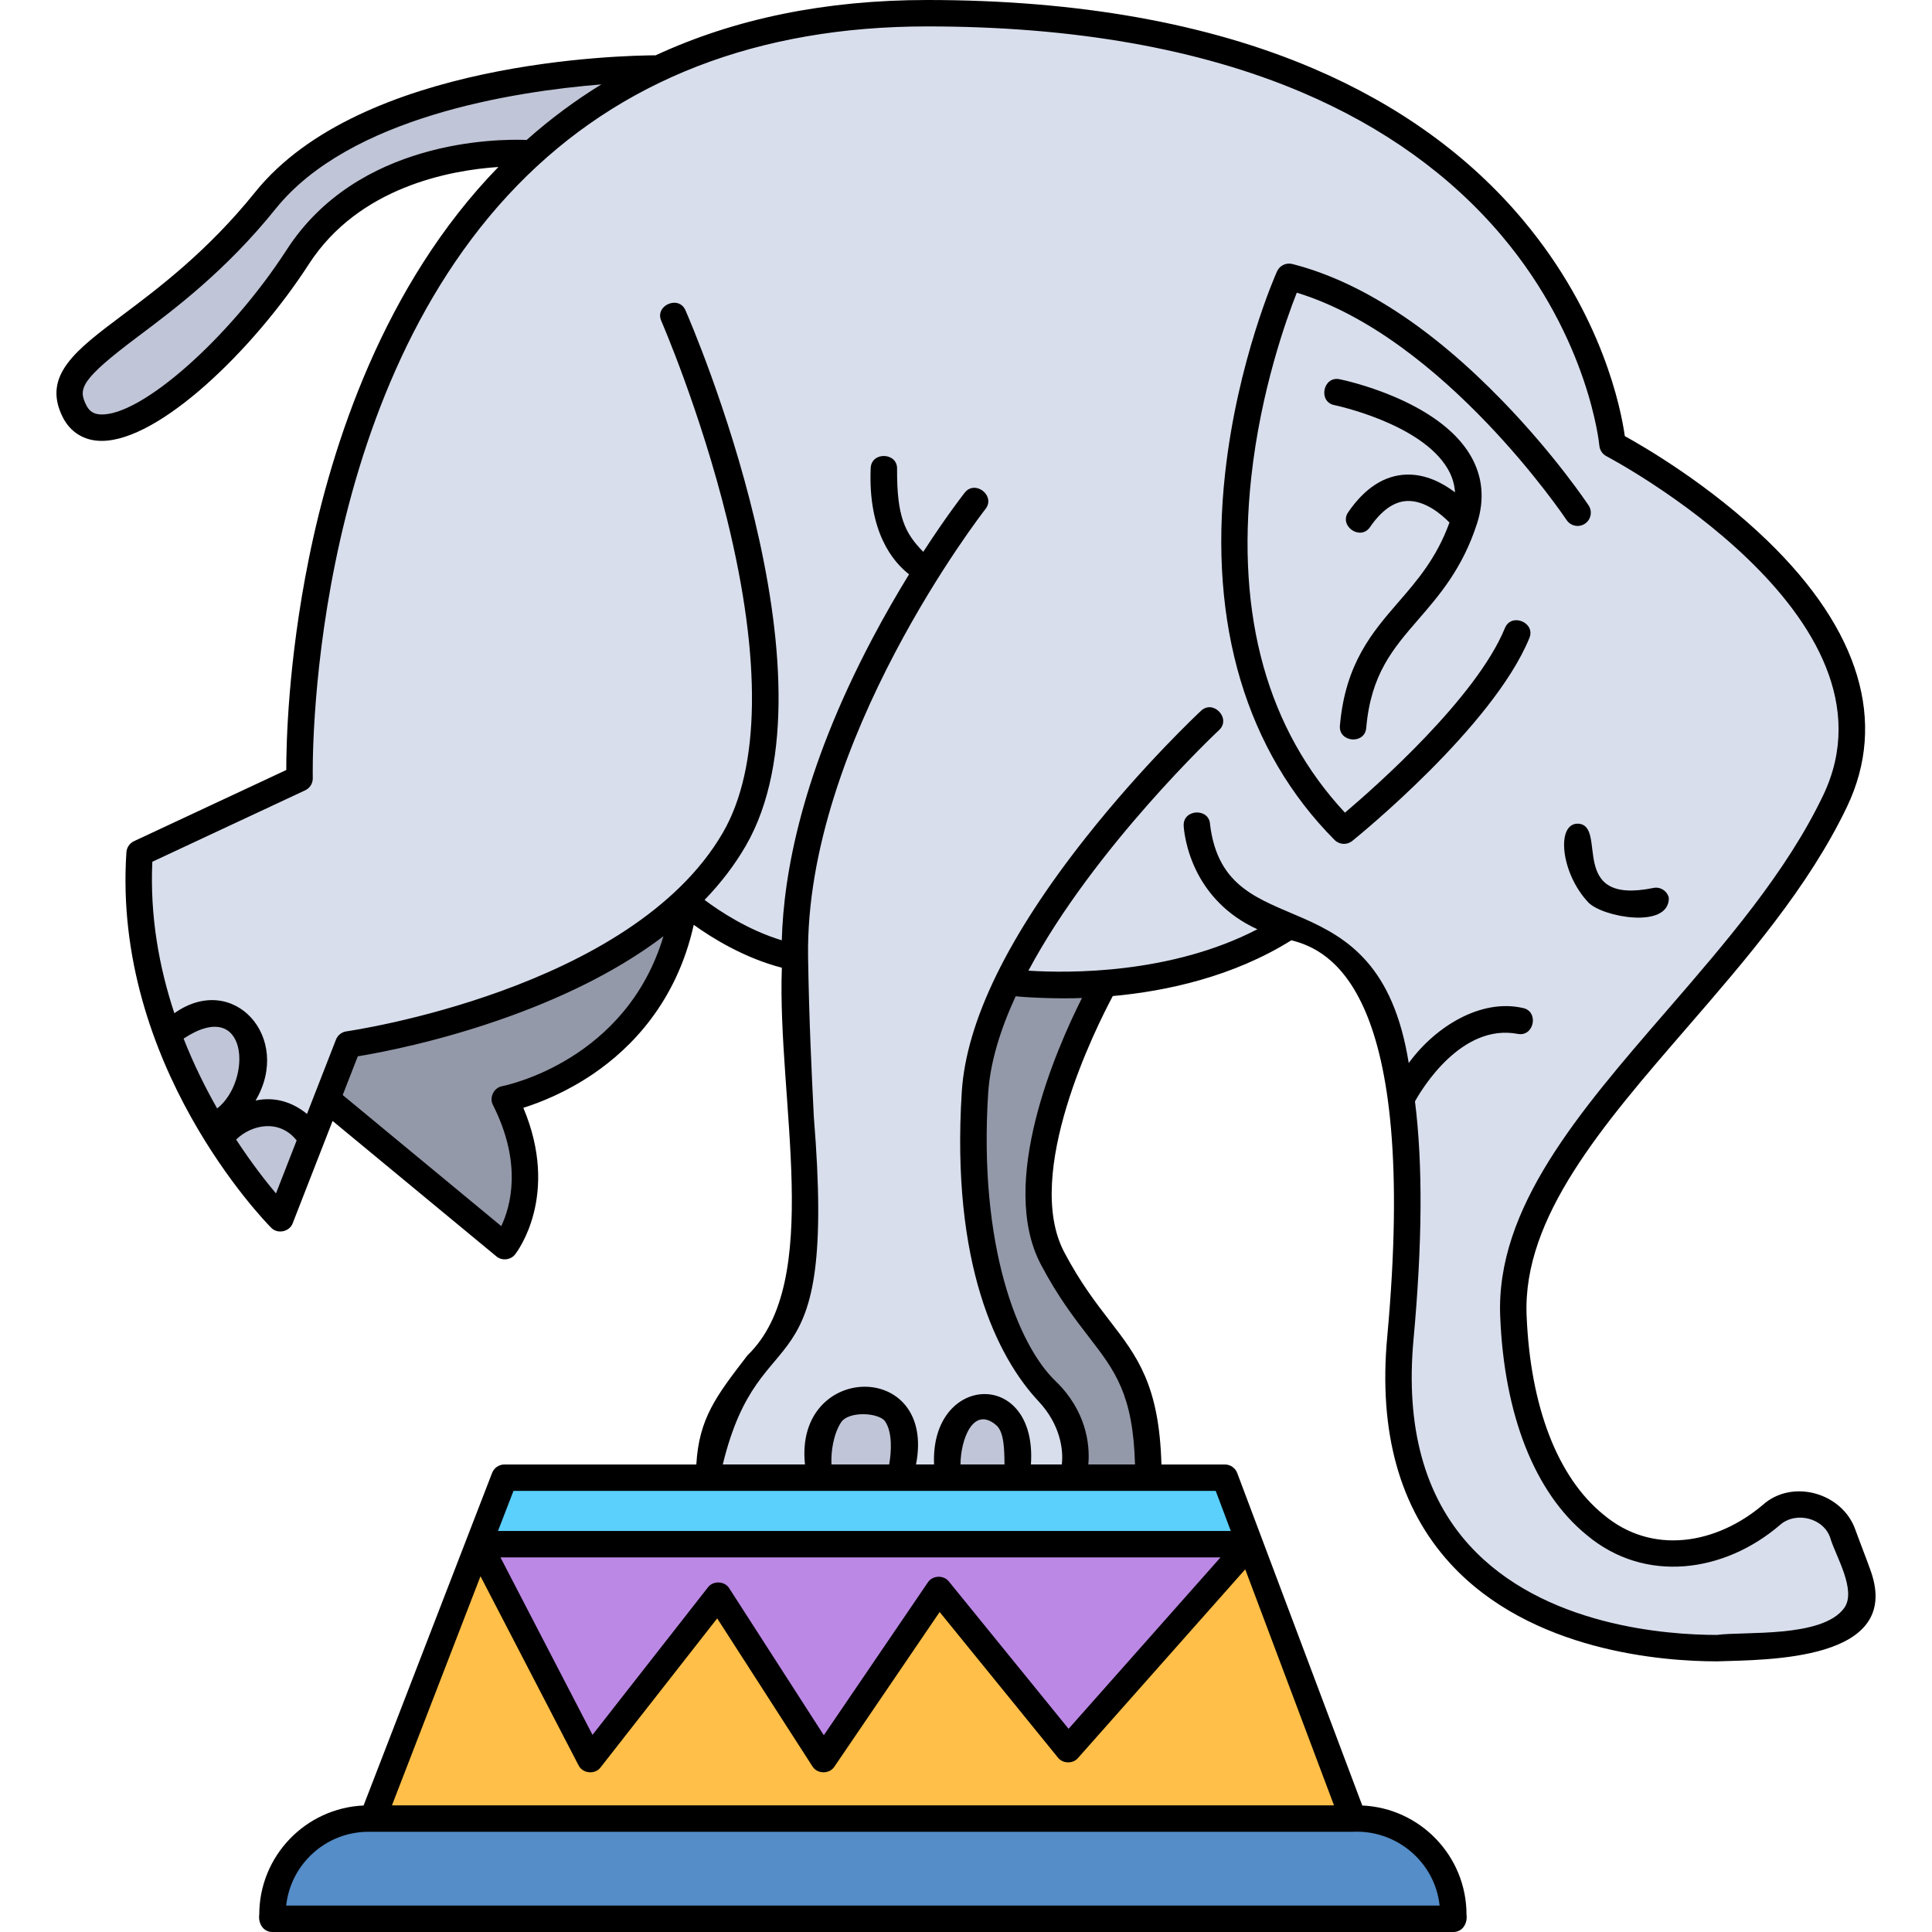
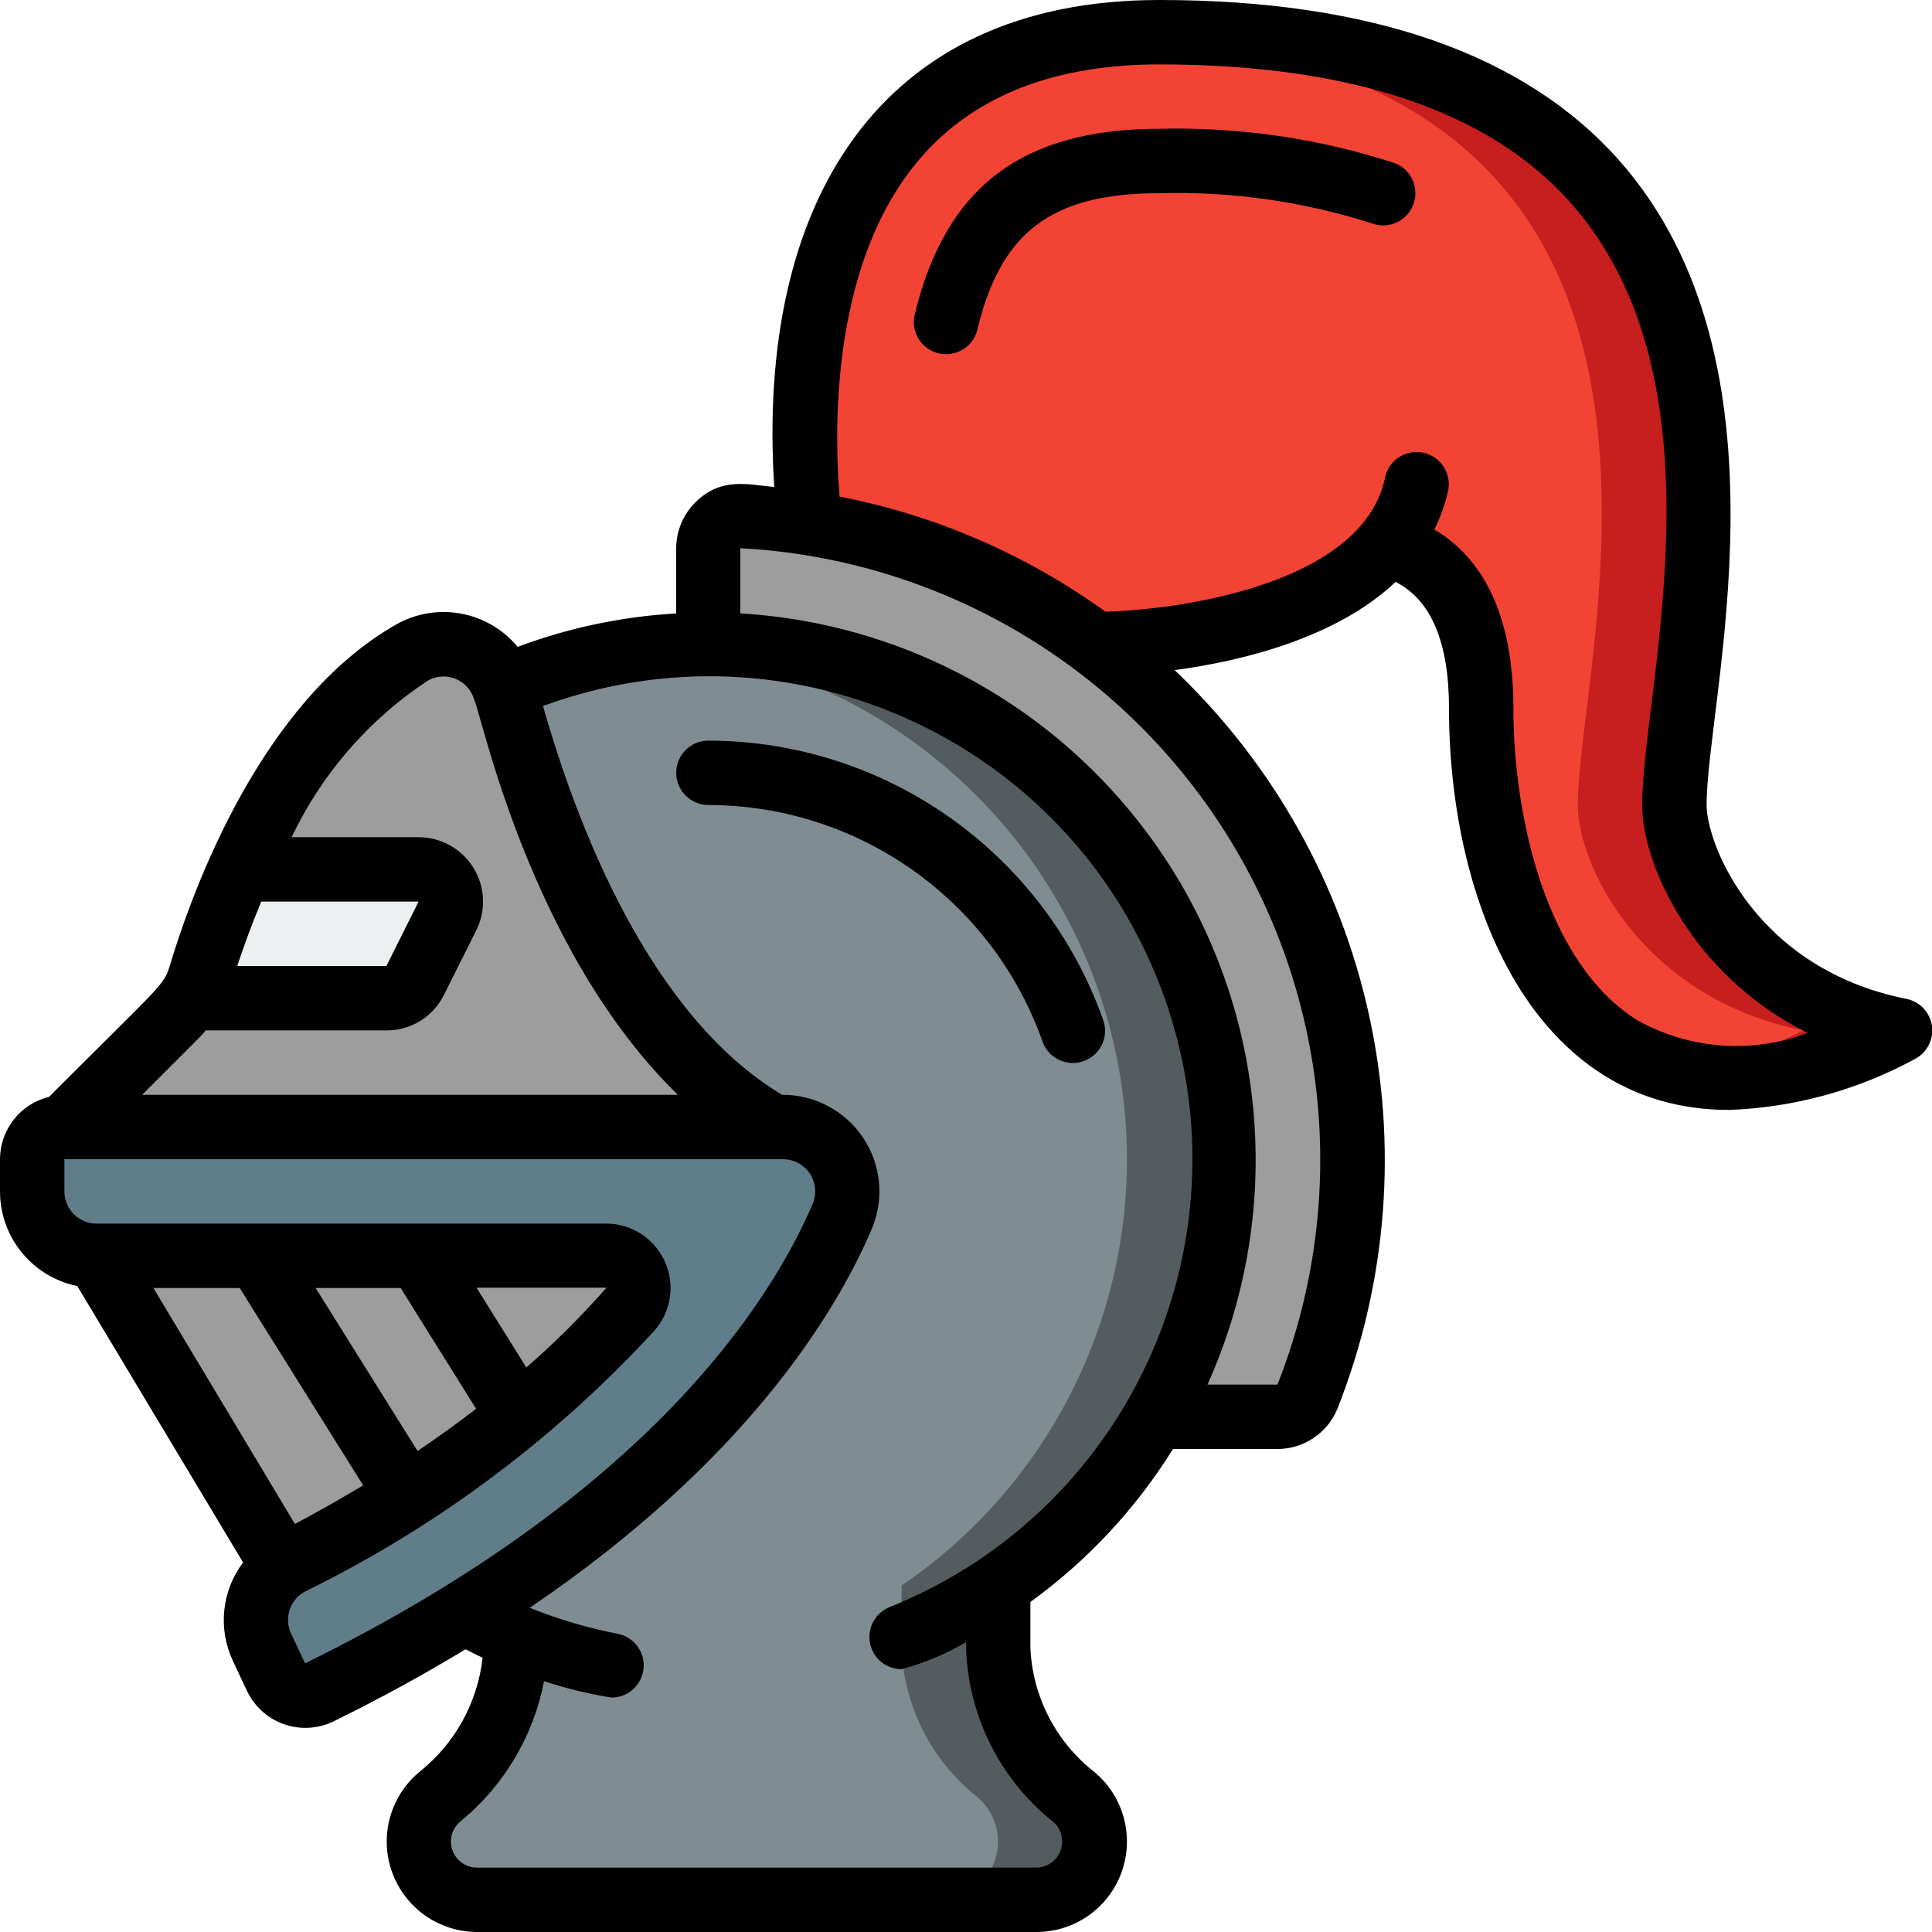
- <svg xmlns="http://www.w3.org/2000/svg" id="Capa_1" enable-background="new 0 0 512 512" height="512" viewBox="0 0 512 512" width="512">
-   <g>
-     <g>
-       <g fill="#c0c5d7">
-         <path d="m266.62 374.662c-7.607-7.66-19.516 3.348-14.916 16.263 1.492 2.223 12.287.793 14.494 1.176 7.422-.72 3.47-15.269.422-17.439z" />
-         <path d="m228.715 370.778c-11.277-2.173-17.083 20.731-8.367 21.323 0-.001 15.29-.001 15.29-.001 6.281-.565 5.309-12.108 2.235-17.664-2.316-3.394-7.595-3.658-9.158-3.658z" />
-         <path d="m159.371 18.37c-76.494 6.296-74.23 26.11-125.142 67.565-14.005 10.513-18.924 15.236-14.972 23.176 14.352 17.029 45.03-19.196 60.072-40.738 4.358-8.314 25.555-29.116 60.251-27.292 7.816-3.661 14.007-11.412 21.881-15.299 3.394-1.931 1.833-7.553-2.09-7.412z" />
-         <path d="m70.988 294.435c-4.605-.007-14.736 3.548-11.757 9.744 5.817 7.19 8.375 15.374 14.56 16.048 3.874.087 6.997-14.186 8.556-16.544 1.33-5.773-6.686-9.258-11.359-9.248z" />
-         <path d="m66.576 275.236c-2.285-11.201-23.437-7.351-21.648 1.474 3.081 5.4 6.214 19.323 12.62 21.051 8.3-2.394 11.533-15.203 9.028-22.525z" />
-       </g>
-       <path d="m356.818 480.717c.747-1.08.917-2.456.455-3.685l-23.53-62.55c-.947-2.758-4.857-3.494-6.737-1.245 0 0-43.918 49.548-43.918 49.548-44.278-51.553-25.095-52.872-64.836 2.503-37.8-58.192-20.241-47.811-61.744-.016-1.818-1.27-25.51-54.762-29.388-51.547-4.143-3.155-25.363 62.095-26.984 63.272-1.045 2.51 1.003 5.523 3.732 5.443 3.277-1.665 251.065 3.22 252.95-1.723z" fill="#ffbf48" />
-       <path d="m323.449 408.72c-3.435 1.881-192.443-3.618-194.23 1.918-4.229.256 24.374 49.575 24.248 50.953.628 1.209 1.826 2.015 3.181 2.142 2.344 3.118 32.141-39.321 33.655-40.021 37.228 57.344 21.075 48.541 58.501-1.532l31.28 38.492c1.469 1.893 4.549 1.964 6.098.13l40.26-45.43c2.294-2.421.356-6.768-2.993-6.652z" fill="#bc88e5" />
-       <path d="m359.614 481.415c-.477.004-261.23.049-261.965.025-13.272 0-24.358 9.944-25.787 23.129-.287 2.292 1.655 4.484 3.977 4.431 2.967-1.293 306.66 2.493 308.634-1.319 3.852-13.41-11.795-26.587-24.859-26.266z" fill="#548dc8" />
-       <path d="m325.922 393.69c-.587-1.559-2.078-2.59-3.743-2.59h-186.1c-1.652 0-3.134 1.016-3.73 2.556-.058 2.663-6.392 11.748-3.679 14.325 1.676 4.972 194.363.071 197.516 1.743 8.308-.532.543-12.24-.264-16.034z" fill="#5bd0fc" />
-       <path d="m279.377 333.235c-12.7-23.705 9.768-56.944 10.718-70.935-2.365-3.635-17.785-.949-20.928-2.282-7.523 1.712-10.783 24.835-11.292 29.528-2.677 42.432 8.594 69.246 19.059 79.315 7.646 7.36 7.792 15.653 7.5 18.878-.774 7.09 12.748 3.559 16.354 4.362 2.188.039 4.104-1.919 3.998-4.111-.813-30.669-13.822-31.92-25.409-54.755z" fill="#9499a9" />
-       <path d="m178.097 244.833c-1.421-.986-3.317-.946-4.697.101-10.466 7.944-23.797 14.876-39.625 20.606-18.088 6.56-33.719 9.495-39.599 10.452-3.854.051-5.557 10.391-7.084 12.744-5.367 2.887 42.653 37.345 43.196 39.288 10.447 5.094 12.384-21.504 4.215-36.397 4.891-1.137 35.298-9.457 45.147-42.359.497-1.659-.13-3.449-1.553-4.435z" fill="#9499a9" />
-       <path d="m488.934 406.622c-2.072-8.001-13.77-11.233-19.859-5.498-7.569 6.489-16.684 10.063-25.665 10.063-29.623-2.44-39.599-29.615-41.845-62.526 8.948-94.179 179.075-139.777 26.241-231.182-9.368-76.106-100.389-118.234-182.069-114.476-131.024-8.286-172.108 145.238-166.853 202.96-1.379 1.657-45.268 18.673-42.511 22.232-.628 13.624 1.404 27.612 6.04 41.575 4.173 8.722 14.113-9.108 22.684 4.698 6.285 7.833-7.2 19.682 2.631 21.182 19.538-.884 11.353 16.65 24.919-18.409 15.494-.196 77.44-21.671 90.08-39-2.285 2.849 22.76 18.667 27.41 13.642.186 16.738.934 31.861 1.545 44.344 3.787 46.224-2.103 53.224-9.561 62.085-4.909 5.833-10.473 12.445-14.469 28.841-.29 1.193-.018 2.453.741 3.418.893 3.027 22.707.957 24.936 1.53 7.105-.367 1.549-12.767 7.196-16.76 3.952-4.692 12.411-5.305 16.303-.41 5.319 3.999-1.77 16.606 5.921 17.17 2.005-.245 6.23.714 7.679-1.233 2.255-4.599.663-11.845 4.684-14.776 3.021-3.259 7.994-3.657 11.012-.323 5.053 3.233.138 16.03 7.075 16.332 3.15-.494 11.86 1.801 12.162-3.516.311-2.546.708-11.511-7.22-19.958-12.4-5.771-31.896-76.382-9.5-110.495-.634 9.012 74.632-.427 67.76-14.297 14.995 6.723 28.021 9.673 32.98 38.506.313 2.233 2.645 3.807 4.831 3.272-1.899 3.164-3.253 3.933-3.2 6.769 2.074 16.406 1.945 36.766-.394 62.241-2.238 24.243 3.104 43.634 15.877 57.633 25.074 25.065 55.803 25.261 75.745 24.621 23.027-.031 40.013-5.379 26.694-30.255zm-147.046-332.648c.004-.011.009-.021.013-.031.012.003.021.006.033.009-.015.007-.031.014-.046.022zm14.311 145.486c-.037-.038-.076-.077-.113-.114.079.006.158.011.237.013-.044.036-.085.07-.124.101z" fill="#d8deec" />
+ <svg xmlns="http://www.w3.org/2000/svg" viewBox="0 0 60 60">
+   <g id="031---Knight" fill="none">
+     <g id="Layer_3" transform="translate(1 1)">
+       <path id="Shape" d="m18 50.72c-1.026-.198-2.03-.492-3-.88" fill="#f34335" />
+       <path id="Shape" d="m30 48.24c-.939.64-1.945 1.177-3 1.6" fill="#f34335" />
+       <path id="Shape" d="m30 48.24v1.95c.073 1.804.927 3.486 2.34 4.61.586.486.805 1.287.548 2.003s-.936 1.195-1.698 1.197h-17.38c-.761-.001-1.441-.478-1.701-1.194s-.043-1.518.541-2.006c1.419-1.12 2.277-2.804 2.35-4.61v-.35c-.543-.225-1.074-.479-1.59-.76 7.43-4.6 10.5-9.38 11.75-12.29.262-.62.196-1.331-.176-1.892-.372-.561-1.001-.898-1.674-.898h-.31c-4.77-2.68-7.22-9.47-8.3-13.52-.014-.055-.034-.109-.06-.16 6.333-2.745 13.713-1.12 18.306 4.033 4.593 5.152 5.365 12.67 1.914 18.647-1.205 2.09-2.866 3.881-4.86 5.24z" fill="#7f8d93" />
+       <path id="Shape" d="m34.86 43c2.858-4.951 2.858-11.051-.001-16.002s-8.142-8-13.859-7.998c-.5 0-.992.032-1.48.077 6.712.644 12.3 5.425 13.976 11.956 1.675 6.531-.922 13.412-6.496 17.207v1.95c.073 1.804.927 3.486 2.34 4.61.586.486.805 1.287.548 2.003s-.936 1.195-1.698 1.197h3c.761-.002 1.44-.48 1.698-1.197s.039-1.518-.548-2.003c-1.413-1.124-2.267-2.806-2.34-4.61v-1.95c1.994-1.359 3.655-3.15 4.86-5.24z" fill="#545c60" />
+       <path id="Shape" d="m25.16 36.79c-1.25 2.91-4.32 7.69-11.75 12.29h-.01c-1.451.901-2.946 1.729-4.48 2.48-.243.116-.521.131-.775.04-.253-.09-.46-.277-.575-.52l-.44-.93c-.403-.88-.121-1.923.67-2.48.073-.052.15-.099.23-.14 3.991-1.933 7.575-4.611 10.56-7.89.248-.298.302-.714.137-1.065-.165-.351-.519-.576-.907-.575h-15.82c-1.105 0-2-.895-2-2v-1c0-.552.448-1 1-1h22.31c.673-0 1.302.337 1.674.898.372.561.438 1.272.176 1.892z" fill="#607d8a" />
+       <path id="Shape" d="m18.59 39.64c-2.985 3.279-6.569 5.957-10.56 7.89-.08.041-.157.088-.23.14l-5.8-9.67 15.82 0c.388-.001.742.224.907.575.165.351.112.767-.137 1.065z" fill="#9d9d9d" />
+       <path id="Shape" d="m23 34h-22l3.49-3.49c.155-.154.293-.325.41-.51h6.1c.378.004.725-.21.89-.55l1-2c.156-.31.141-.678-.041-.973-.181-.295-.503-.476-.849-.477h-5.54c1.07-2.41 2.81-5.3 5.33-6.73.509-.288 1.119-.338 1.668-.136.549.202.981.636 1.182 1.186.026.051.046.105.06.16 1.08 4.05 3.53 10.84 8.3 13.52z" fill="#9d9d9d" />
+       <path id="Shape" d="m12.89 27.45-1 2c-.165.34-.512.554-.89.55h-6.1c.14-.229.251-.474.33-.73.05-.18.12-.39.2-.62l.03-.09 1-2.56h5.54c.347.001.668.181.849.477.181.295.197.664.041.973z" fill="#ecf0f1" />
+       <path id="Shape" d="m41 35c.002 2.522-.47 5.022-1.39 7.37-.156.382-.528.631-.94.63h-3.81c2.858-4.951 2.858-11.051-.001-16.002s-8.142-8-13.859-7.998v-2.97c-0-.27.109-.53.303-.718.194-.188.456-.29.727-.282.711.035 1.418.112 2.12.23 3.211.5 6.249 1.789 8.84 3.75 5.041 3.77 8.009 9.696 8.01 15.99z" fill="#9d9d9d" />
+       <path id="Shape" d="m43 14c-.141.704-.457 1.361-.92 1.91" fill="#f34335" />
+       <path id="Shape" d="m58 31c-10 5-13-3.92-13-10 0-3.43-1.44-4.7-2.92-5.09-2.55 3.09-9.08 3.09-9.08 3.09l-.01.01c-2.591-1.961-5.629-3.25-8.84-3.75-.37-3.15-1.03-15.26 10.85-15.26 22 0 16 19 16 24 0 1.88 2 6 7 7z" fill="#f34335" />
+       <path id="Shape" d="m51 24c0-5 6-24-16-24-.423 0-.826.019-1.218.049 19.878 1.013 14.218 19.092 14.218 23.951 0 1.88 2 6 7 7-1.18.613-2.441 1.054-3.746 1.31 1.775.383 3.994.066 6.746-1.31-5-1-7-5.12-7-7z" fill="#c71e1e" />
    </g>
-     <g>
-       <path d="m495.845 416.549c-.976-2.834-3.176-8.414-4.184-11.237-3.485-9.757-16.726-13.457-24.486-6.512-12.203 10.361-29.3 13.524-42.274 2.557-12.148-9.881-19.371-28.638-20.338-52.817-1.036-25.892 20.049-50.255 42.371-76.049 15.917-18.393 32.376-37.411 42.549-58.716 10.696-22.403 3.414-46.762-21.06-70.444-15.272-14.778-32.483-24.808-37.829-27.758-.991-7.049-5.841-32.003-26.903-57.173-14.238-17.017-32.969-30.562-55.673-40.26-28.177-12.037-62.588-18.14-102.276-18.14-26.903 0-50.96 4.918-71.984 14.657-8.518.043-78.038 1.346-106.139 36.261-12.629 15.691-25.669 25.474-35.189 32.617-12.367 9.278-21.263 15.963-15.858 26.913 2.052 4.157 5.815 6.411 10.404 6.39 15.221-.003 40.151-24.058 54.875-46.842 13.221-20.458 37.412-24.887 50.223-25.742-30.521 31.37-44.169 73.798-50.244 103.868-5.495 27.196-5.971 48.972-5.964 55.938l-40.357 18.862c-1.155.54-1.925 1.665-2.01 2.938-3.749 56.229 36.613 97.734 38.333 99.473 1.677 1.799 4.924 1.124 5.749-1.189l10.562-27.082 43.396 35.882c1.453 1.25 3.831.992 4.983-.536.518-.659 11.932-15.622 2.168-38.828 4.268-1.337 11.234-4.034 18.539-9.004 9.848-6.701 22.03-18.854 26.619-39.49 4.97 3.578 13.421 8.787 23.35 11.374-1.268 35.17 11.228 83.145-9.104 102.713-8.337 10.828-12.858 16.736-13.56 28.931h-50.857c-1.446 0-2.744.89-3.265 2.238l-34.058 88.134c-15.359.68-27.646 13.384-27.646 28.907-.322 2.266 1.014 4.645 3.5 4.618h312.931c2.486.025 3.822-2.35 3.5-4.618 0-15.516-12.274-28.215-27.623-28.906l-33.138-88.105c-.513-1.365-1.818-2.268-3.276-2.268h-16.811c-.577-21.05-6.423-28.645-13.729-38.119-3.647-4.73-7.782-10.091-12.028-18.144-10.984-20.832 8.38-59.467 12.866-67.876 14.312-1.312 31.868-5.124 47.328-14.786 9.962 2.557 33.899 12.757 25.395 105.173-2.312 25.12 3.292 45.284 16.655 59.933 21.398 23.457 56.575 25.99 70.706 25.99 13.585-.436 48.989-.121 40.861-23.726zm-419.874-350.352c-15.144 23.433-38.704 44.215-49.378 43.63-1.81-.101-2.933-.849-3.755-2.499-2.149-4.316-1.553-6.679 13.793-18.194 9.817-7.366 23.262-17.453 36.441-33.828 19.586-24.334 63.158-31.074 86.294-32.939-6.993 4.293-13.592 9.199-19.788 14.716-8.042-.303-44.795.001-63.607 29.114zm-18.418 227.563c-3.128-5.497-6.216-11.708-8.899-18.521 17.142-11.305 18.33 11.064 8.899 18.521zm15.583 22.516c-2.646-3.148-6.46-8.015-10.558-14.282 4.118-4.016 11.469-5.513 16.037.232zm59.963-28.433c-2.221.373-3.521 3.032-2.453 5.014 7.852 15.536 4.653 26.881 2.195 32.08l-42.02-34.744 3.999-10.254c5.588-.913 21.788-3.919 40.315-10.634 16.301-5.908 29.89-12.993 40.683-21.186-9.813 32.773-41.268 39.435-42.719 39.724zm20.215 179.966c1.073 2.224 4.393 2.538 5.863.546l30.889-39.469 25.229 39.206c1.258 2.082 4.522 2.122 5.837.075l27.886-40.969 31.337 38.568c1.277 1.66 4.009 1.714 5.335.114l44.308-49.992 23.528 62.553h-249.654l23.464-60.718zm-20.687-55.087h190.824l-40.265 45.43-31.701-39.016c-1.394-1.8-4.38-1.676-5.61.238l-27.556 40.483-25.032-38.9c-1.21-1.998-4.309-2.142-5.7-.263l-30.568 39.059zm248.884 92.278h-305.674c1.191-10.981 10.519-19.558 21.812-19.558h260.92c11.656-.547 21.747 8.156 22.942 19.558zm-55.337-99.278h-194.201l4.104-10.62h186.102zm-103.305-28.754c2.027-3.138 10.109-2.607 11.696-.283 1.956 2.865 1.691 8.015 1.07 11.417h-15.288c-.172-3.414.528-8.046 2.522-11.134zm31.672 11.134c.013-6.404 3.289-15.701 9.479-10.406 2.044 1.748 2.158 6.316 2.181 10.406zm21.301-52.999c4.527 8.586 8.857 14.201 12.677 19.154 6.998 9.075 11.754 15.251 12.273 33.844h-12.374c.501-5.518-.695-14.407-8.714-22.124-10.025-9.647-20.378-35.939-17.837-76.175.521-8.248 3.256-17.022 7.297-25.787 3.316.385 12.123.725 17.57.46-6.887 13.701-22.309 48.973-10.892 70.628zm212.875 91.059c-5.82 7.956-26.372 6.127-33.732 7.11-13.202 0-46.016-2.31-65.535-23.707-11.981-13.134-16.979-31.496-14.855-54.573 2.345-25.482 2.49-46.421.387-63.112 1.831-3.314 12.29-20.683 27.187-17.896 4.452.901 5.765-6.109 1.29-6.88-10.854-2.435-22.902 4.714-30.132 14.611-8.233-51.576-48.467-29.54-52.642-63.148-.126-4.546-7.257-4.229-6.993.304.011.248.305 6.164 3.802 12.773 2.55 4.82 7.259 10.773 15.726 14.618-22.906 11.876-49.761 11.672-60.681 10.977 17.455-32.691 50.05-63.315 50.489-63.723 3.368-3.047-1.493-8.264-4.771-5.123-.616.574-15.255 14.266-30.472 33.513-20.657 26.129-31.727 48.825-32.904 67.456-2.881 45.607 9.362 70.27 20.342 81.994 5.791 6.184 6.635 12.895 6.169 16.746h-8.19c1.757-25.588-26.695-24.16-25.668 0h-4.783c5.443-27.847-32.319-27.096-29.424 0h-21.787c10.129-41.567 30.373-15.91 24.127-92.2-.591-12.068-1.261-25.746-1.516-42.232 0-.002 0-.004 0-.005 0-.014-.001-.028-.001-.042-.879-57.132 46.497-118.073 46.975-118.682 2.859-3.529-2.747-7.936-5.501-4.328-.305.387-4.791 6.123-10.947 15.627-4.88-4.951-6.999-9.32-6.944-21.851.253-4.533-6.845-4.825-6.994-.291-.702 16.851 5.86 24.755 10.174 28.104-3.108 5.054-6.47 10.849-9.837 17.235-18.573 35.219-23.421 62.21-23.893 79.754-8.933-2.701-16.509-7.738-20.465-10.703 4.348-4.508 7.994-9.285 10.914-14.329 25.936-44.798-14.229-137.929-15.951-141.872-1.757-4.188-8.293-1.331-6.415 2.802.103.235 10.362 23.876 17.403 52.474 9.176 37.27 8.798 66.002-1.094 83.088-24.186 41.776-99.006 52.563-99.759 52.667-1.256.174-2.321 1.014-2.782 2.196l-7.679 19.69c-4.056-3.316-8.788-4.588-13.622-3.552 9.838-16.675-5.872-34.224-21.523-23.14-3.991-12.019-6.513-25.593-5.841-40.135l40.504-18.931c1.263-.59 2.055-1.874 2.017-3.267-.027-.986-2.052-99.227 54.203-157.045 27.2-27.958 63.756-42.134 108.649-42.134 38.603 0 71.992 5.873 99.241 17.456 21.663 9.208 39.518 22.032 53.069 38.116 23.092 27.408 25.77 55.242 25.793 55.515.102 1.196.809 2.256 1.874 2.81.804.418 80.127 42.357 57.445 89.861-9.766 20.454-25.912 39.11-41.525 57.152-23.254 26.87-45.218 52.25-44.072 80.909 1.048 26.215 9.186 46.802 22.915 57.969 15.497 13.022 36.544 9.936 51.192-2.626 4.255-3.798 11.802-1.859 13.425 3.594 1.349 4.523 7.012 13.765 3.618 18.406z" />
-       <path d="m418.406 218.292c-6.099-.474-4.911 12.996 2.515 20.854 3.674 3.887 21.415 7.188 21.343-1.198-.441-1.883-2.321-3.05-4.206-2.612-22.74 4.609-11.987-16.236-19.652-17.044z" />
-       <path d="m420.016 138.792c1.61-1.069 2.049-3.24.98-4.851-.358-.539-8.922-13.366-22.837-27.714-18.836-19.423-37.568-31.625-55.675-36.264-1.651-.423-3.367.404-4.063 1.961-.425.951-10.457 23.633-13.759 53.575-4.411 40.003 5.623 73.582 29.018 97.105 1.267 1.274 3.287 1.378 4.679.256 1.516-1.223 37.244-30.216 46.919-53.715 1.791-4.175-4.806-6.889-6.473-2.665-7.602 18.461-34.136 41.897-42.381 48.882-20.51-22.042-28.861-51.934-24.825-88.907 2.511-23.007 9.337-41.997 12.064-48.892 39.013 11.915 71.174 59.756 71.502 60.25 1.069 1.609 3.241 2.049 4.851.979z" />
-       <path d="m355.095 192.247c-.462 4.513 6.632 5.15 6.974.612 1.246-14.197 7.079-20.931 13.833-28.728 5.488-6.334 11.707-13.514 15.524-25.386.001-.004.003-.008.004-.013 2.073-6.455 1.489-12.523-1.736-18.034-8.626-14.74-33.576-19.972-34.633-20.188-4.436-.972-5.857 6.014-1.399 6.859.228.047 22.96 4.832 29.997 16.874 1.163 1.99 1.798 4.058 1.938 6.232-3.231-2.452-7.724-4.848-12.841-4.705-5.825.18-11.015 3.513-15.427 9.907-2.628 3.695 3.22 7.755 5.762 3.976 3.072-4.452 6.389-6.769 9.858-6.885 4.767-.166 9.128 3.612 11.173 5.709-3.406 9.407-8.537 15.331-13.51 21.072-6.919 7.985-14.073 16.243-15.517 32.698z" />
+     <g id="Layer_11" fill="#000">
+       <path id="Shape" d="m22 23c-.552 0-1 .448-1 1s.448 1 1 1c4.66.008 8.811 2.944 10.372 7.334.116.341.407.593.761.66.354.067.716-.062.949-.336.233-.275.3-.653.175-.991-1.844-5.188-6.751-8.657-12.257-8.666z" />
+       <path id="Shape" d="m59.2 31.02c-4.675-.935-6.2-4.795-6.2-6.02 0-3.266 2.887-13.687-2.715-20.018-2.926-3.306-7.732-4.982-14.285-4.982-8.746 0-12.521 6.358-11.955 15.124-.85-.082-1.632-.3-2.418.445-.399.381-.626.908-.627 1.46v2.022c-1.684.096-3.344.446-4.924 1.038-.926-1.118-2.522-1.409-3.783-.689-4.179 2.384-6.3 8.2-7.019 10.586-.185.619-.207.533-3.752 4.078-.892.219-1.519 1.018-1.522 1.936v1c0 1.425 1.003 2.654 2.4 2.939l5.149 8.584c-.664.881-.786 2.057-.317 3.056l.436.928c.229.487.644.862 1.151 1.04.508.178 1.066.145 1.549-.092 1.488-.731 2.843-1.48 4.09-2.235.176.088.351.181.53.262-.156 1.398-.864 2.675-1.966 3.549-.908.756-1.246 2-.845 3.112.401 1.112 1.454 1.854 2.636 1.857h17.374c1.183.001 2.24-.74 2.643-1.853.403-1.113.066-2.359-.843-3.116-1.19-.93-1.916-2.332-1.987-3.841v-1.439c1.77-1.282 3.274-2.896 4.428-4.751h3.244c.821-0 1.56-.499 1.867-1.26 3.141-7.96 1.14-17.03-5.059-22.929 2.092-.281 5.014-.993 6.861-2.739 1.101.555 1.659 1.872 1.659 3.928 0 6.056 2.633 12.47 8.694 12.47 2.013-.072 3.982-.61 5.753-1.57.386-.189.609-.603.553-1.029-.056-.426-.378-.769-.8-.851zm-51.087-3.02h4.887l-1 2h-4.632c.174-.53.419-1.219.745-2zm-1.724 4h5.611c.756.005 1.449-.422 1.785-1.1l1-1.995c.315-.62.285-1.359-.08-1.952s-1.01-.953-1.705-.953h-3.943c.939-1.976 2.401-3.657 4.228-4.862.261-.149.576-.17.855-.059.279.111.493.343.581.63v.01c.2.293 1.679 7.745 6.33 12.281h-16.637c2.124-2.124 1.754-1.744 1.975-2zm-1.625 8h2.68l3.834 6.129c-.679.408-1.386.808-2.119 1.2zm5.038 0h2.64l2.344 3.752c-.58.445-1.182.883-1.818 1.31zm-.328 11.657-.436-.928c-.227-.488-.027-1.067.452-1.312 4.092-2.007 7.773-4.759 10.855-8.117.508-.594.623-1.429.296-2.138-.327-.709-1.038-1.163-1.819-1.162h-15.822c-.552 0-1-.448-1-1v-1l22.314 0c.336-.001.651.168.836.448.186.281.218.636.086.945-1.326 3.088-5.136 9.047-15.762 14.264zm5.326-11.666h4.034c-.772.881-1.604 1.709-2.489 2.477zm12.826 9.92c-.443.179-.698.648-.607 1.118.091.47.502.809.981.809.701-.189 1.374-.471 2-.838.012 2.17 1.004 4.218 2.7 5.572.258.218.353.574.239.892s-.414.532-.752.536h-17.374c-.341-0-.645-.214-.761-.534-.116-.32-.019-.679.243-.898 1.351-1.103 2.271-2.645 2.6-4.358.685.227 1.387.397 2.1.51.515-.002.944-.394.992-.907.048-.513-.301-.978-.807-1.075-.934-.18-1.847-.451-2.729-.807 6.671-4.524 9.481-9.1 10.617-11.749.399-.93.302-1.999-.259-2.842-.56-.843-1.508-1.347-2.52-1.34-4.1-2.452-6.359-8.322-7.425-12.074 7.69-2.826 16.225 1.045 19.165 8.692 2.941 7.647-.802 16.239-8.404 19.293zm12.046-6.911h-2.172c2.293-5.101 1.931-11.002-.966-15.785-2.898-4.783-7.961-7.836-13.544-8.165v-2.025c.642.032 1.283.099 1.918.2 5.71.888 10.705 4.325 13.578 9.339 2.872 5.014 3.309 11.062 1.186 16.436zm11.2-11.3c-2.857-1.768-3.872-6.33-3.872-9.7 0-3.213-1.162-4.791-2.456-5.555.198-.395.344-.813.436-1.245.087-.532-.262-1.037-.791-1.143s-1.046.226-1.169.751c-.657 3.281-6.213 4.118-8.69 4.189-2.46-1.777-5.278-2.997-8.257-3.574-.187-2.322-.224-7.438 2.588-10.6 1.664-1.874 4.133-2.823 7.339-2.823 5.956 0 10.258 1.449 12.787 4.307 4.949 5.593 2.213 15.135 2.213 18.693 0 1.836 1.541 5.289 5.14 7.079-1.726.651-3.651.512-5.266-.379z" />
+       <path id="Shape" d="m43.293 5.059c-2.353-.764-4.82-1.122-7.293-1.059-4.243 0-6.636 1.8-7.592 5.766-.084.347.025.713.284.959.259.246.63.335.973.234.343-.101.605-.378.689-.725.714-2.965 2.237-4.234 5.647-4.234 2.243-.062 4.48.256 6.616.941.336.121.711.053.984-.177s.402-.589.339-.941c-.063-.352-.309-.643-.646-.764z" />
    </g>
  </g>
</svg>
